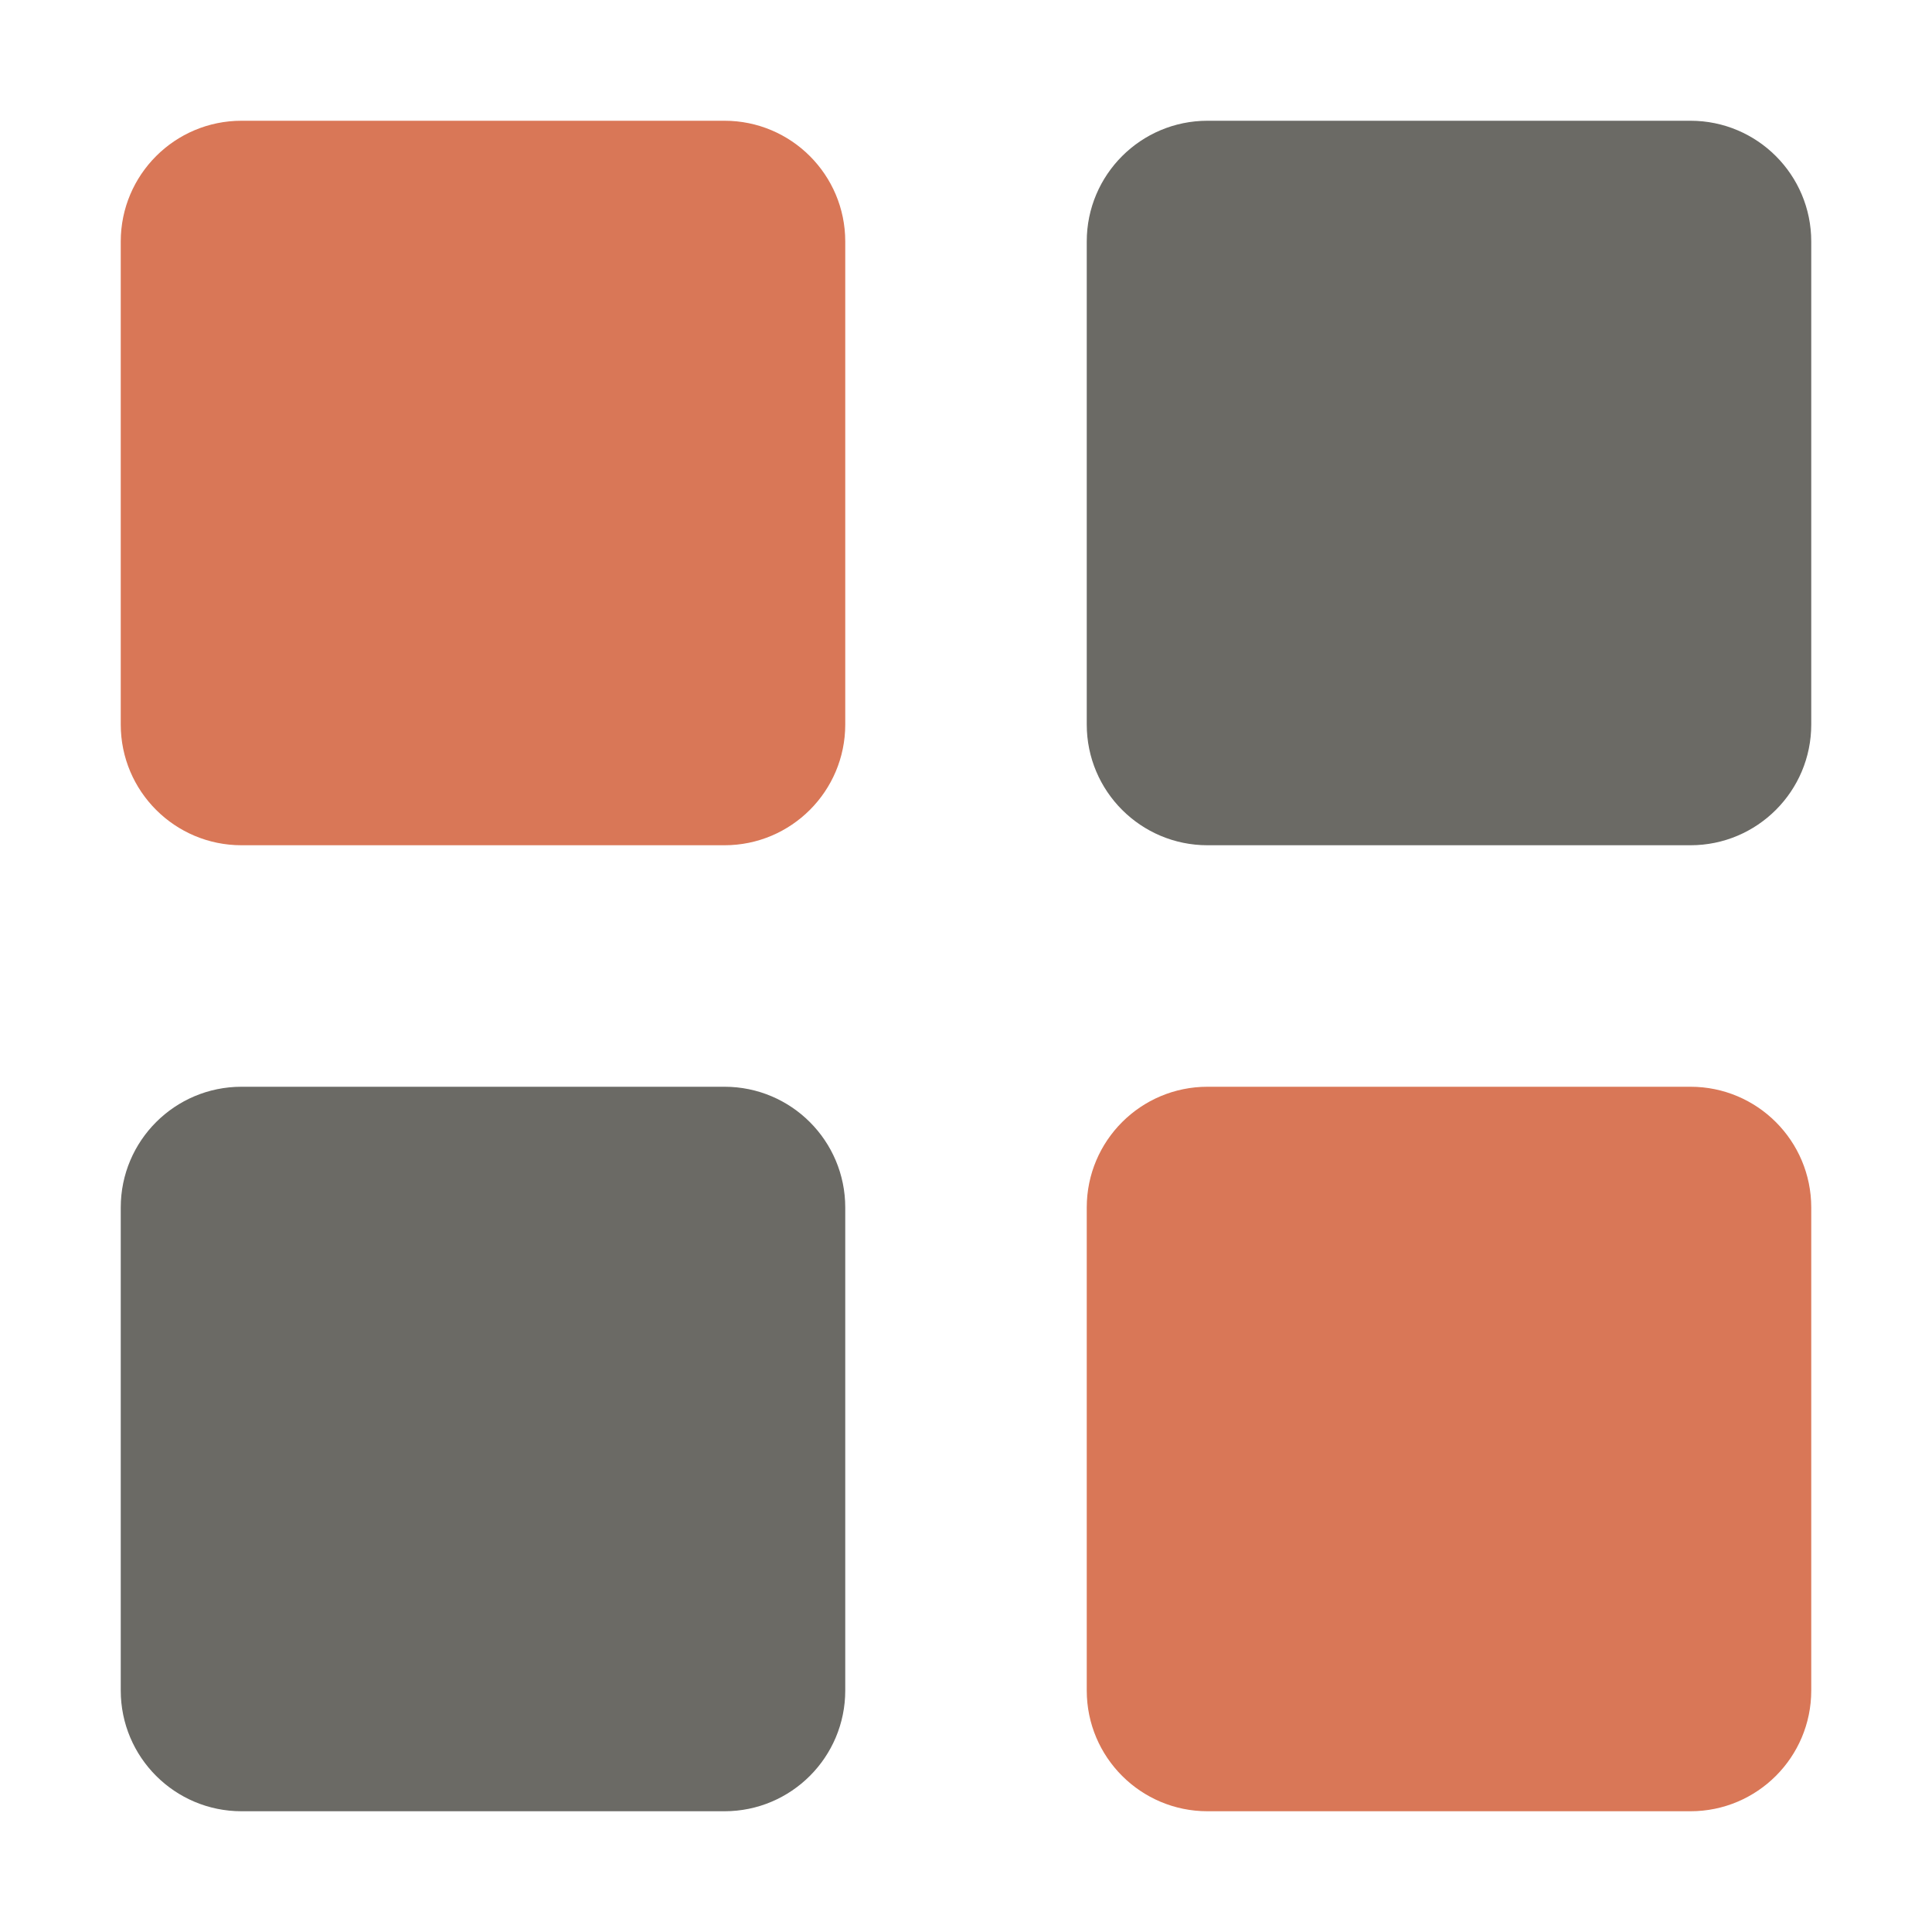
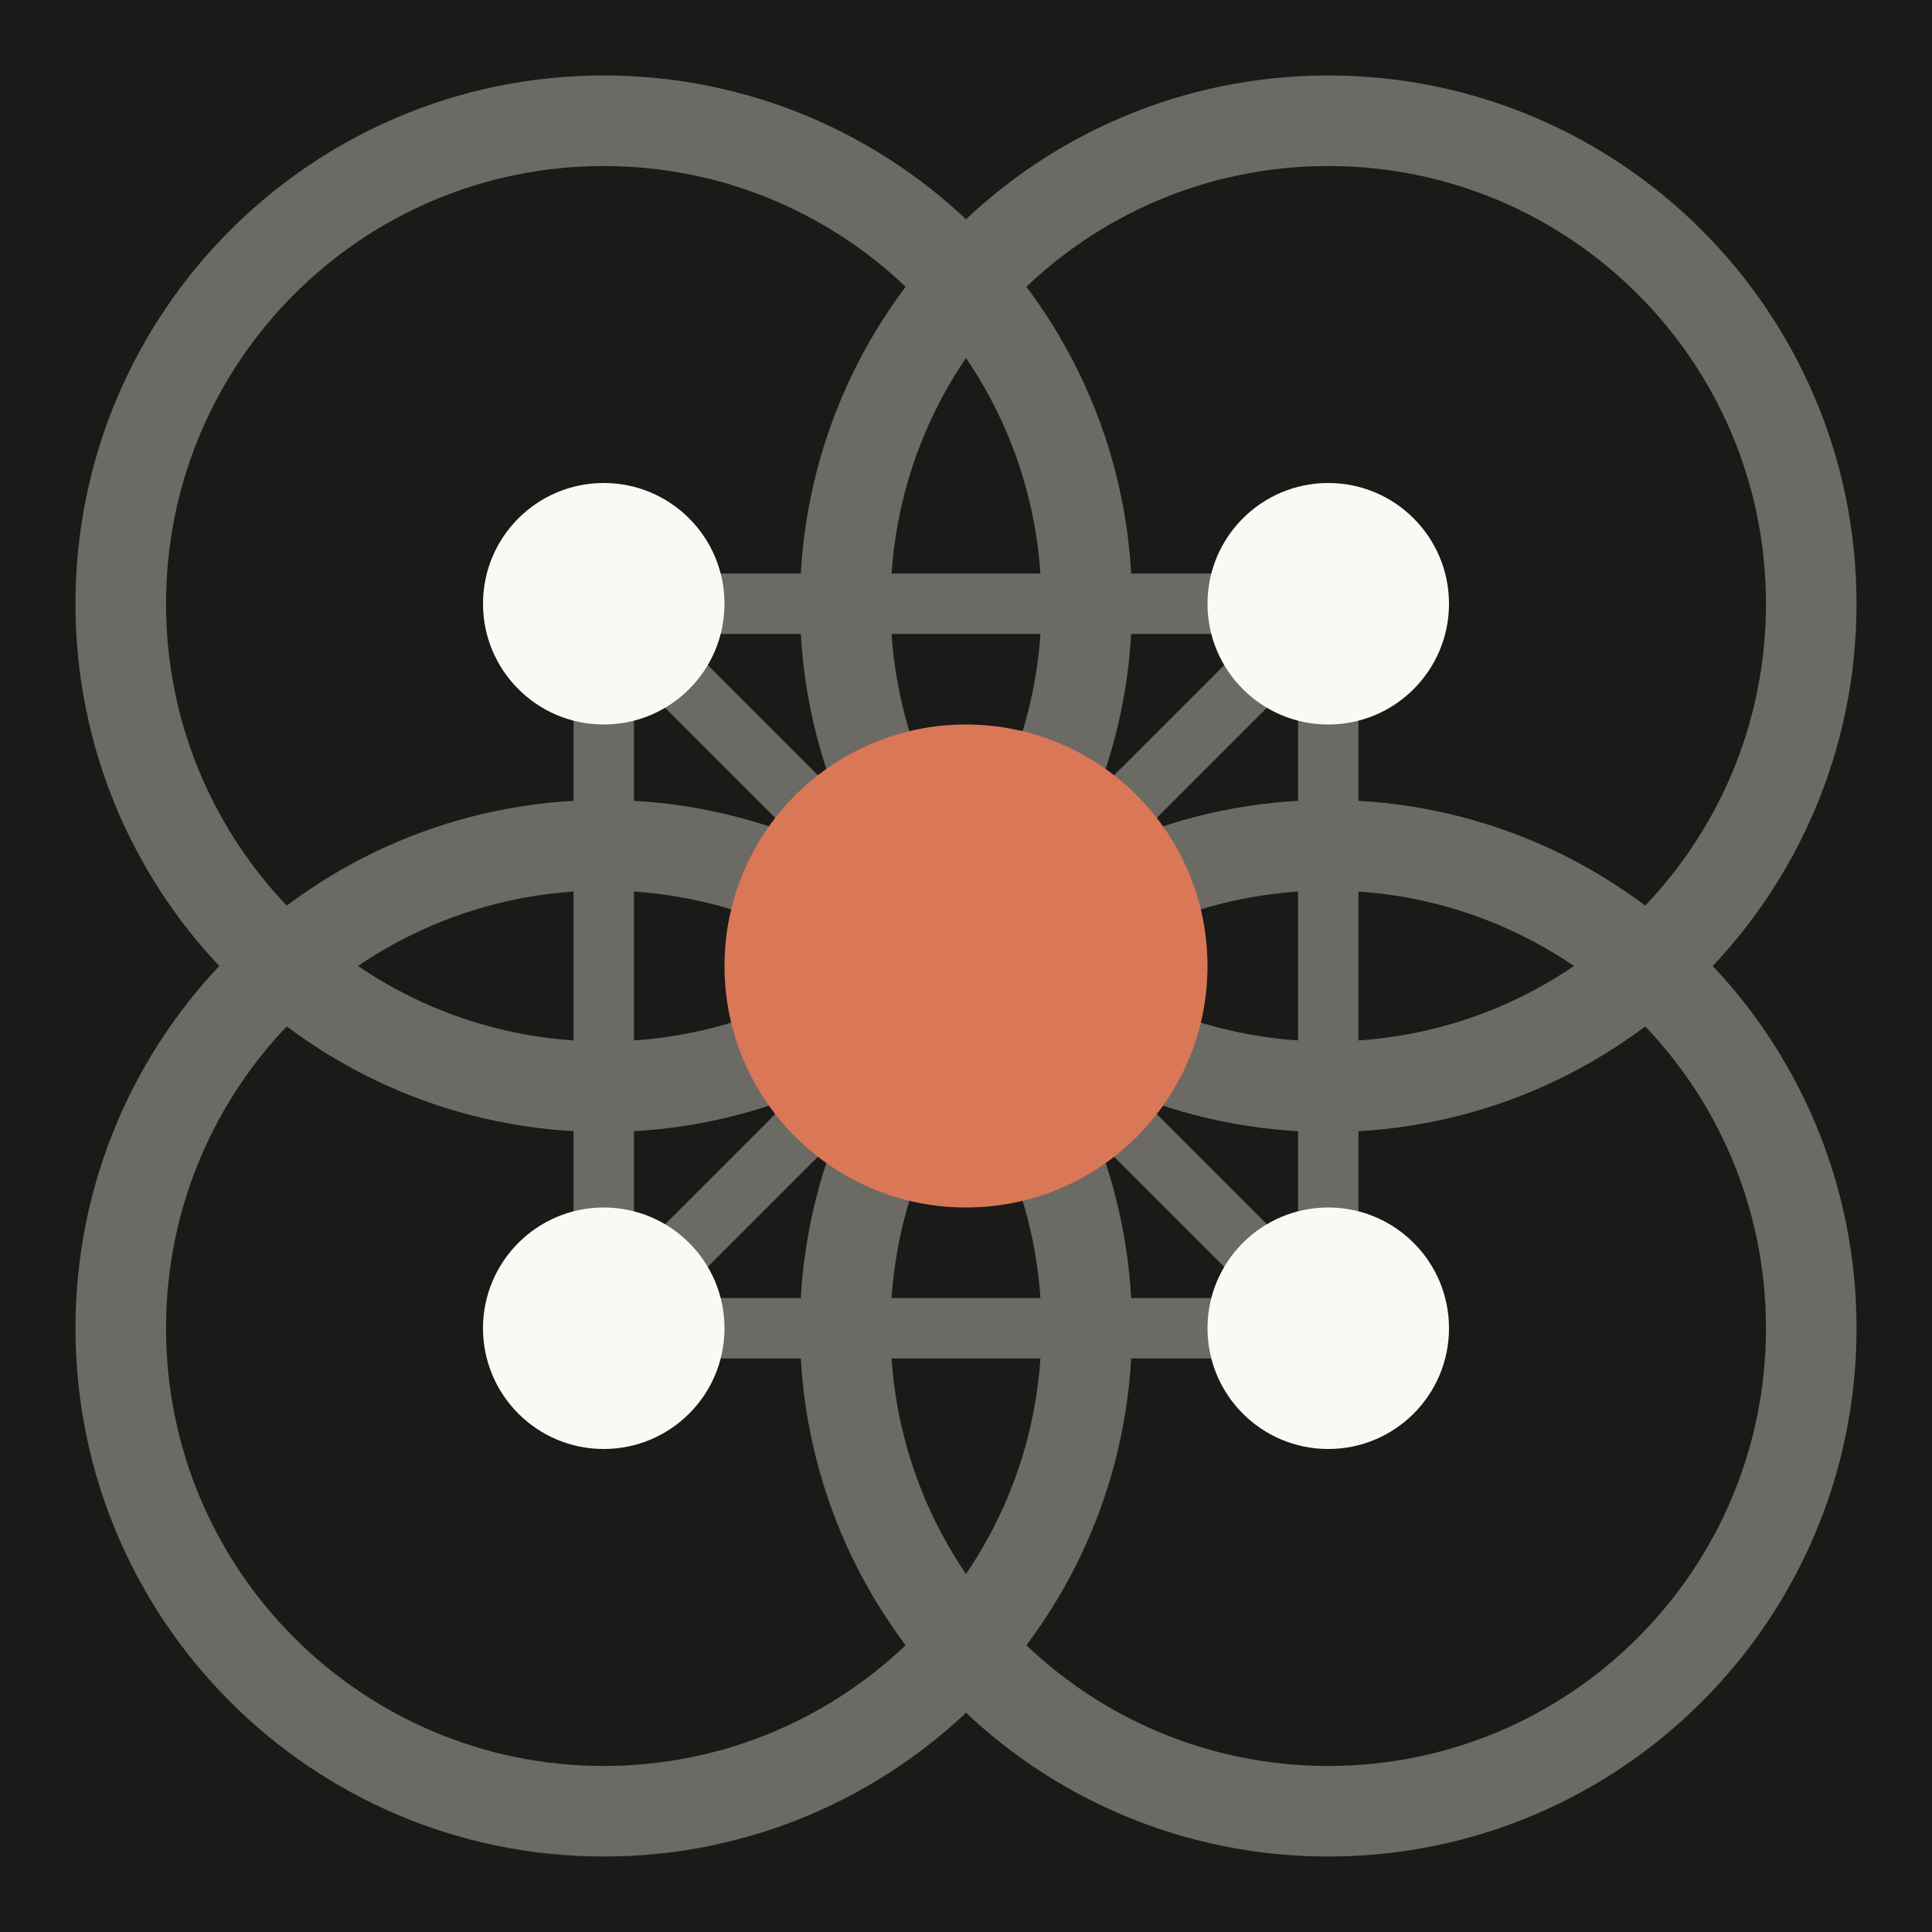
<svg xmlns="http://www.w3.org/2000/svg" viewBox="0 0 32 32" fill="none">
-   <rect x="2" y="2" width="12" height="12" rx="2" fill="#d97757" />
-   <rect x="18" y="2" width="12" height="12" rx="2" fill="#6b6a65" />
-   <rect x="2" y="18" width="12" height="12" rx="2" fill="#6b6a65" />
-   <rect x="18" y="18" width="12" height="12" rx="2" fill="#d97757" />
+   <rect width="32" height="32" fill="#1a1a19" />
+   <circle cx="10" cy="10" r="8" stroke="#6b6a65" stroke-width="1.5" fill="none" />
+   <circle cx="22" cy="10" r="8" stroke="#6b6a65" stroke-width="1.5" fill="none" />
+   <circle cx="10" cy="22" r="8" stroke="#6b6a65" stroke-width="1.5" fill="none" />
+   <circle cx="22" cy="22" r="8" stroke="#6b6a65" stroke-width="1.5" fill="none" />
+   <line x1="10" y1="10" x2="22" y2="10" stroke="#6b6a65" stroke-width="1" />
+   <line x1="22" y1="10" x2="22" y2="22" stroke="#6b6a65" stroke-width="1" />
+   <line x1="22" y1="22" x2="10" y2="22" stroke="#6b6a65" stroke-width="1" />
+   <line x1="10" y1="22" x2="10" y2="10" stroke="#6b6a65" stroke-width="1" />
+   <line x1="10" y1="10" x2="22" y2="22" stroke="#6b6a65" stroke-width="1" />
+   <line x1="22" y1="10" x2="10" y2="22" stroke="#6b6a65" stroke-width="1" />
+   <circle cx="10" cy="10" r="2" fill="#faf9f5" />
+   <circle cx="22" cy="10" r="2" fill="#faf9f5" />
+   <circle cx="10" cy="22" r="2" fill="#faf9f5" />
+   <circle cx="22" cy="22" r="2" fill="#faf9f5" />
+   <circle cx="16" cy="16" r="4" fill="#d97757" />
</svg>
